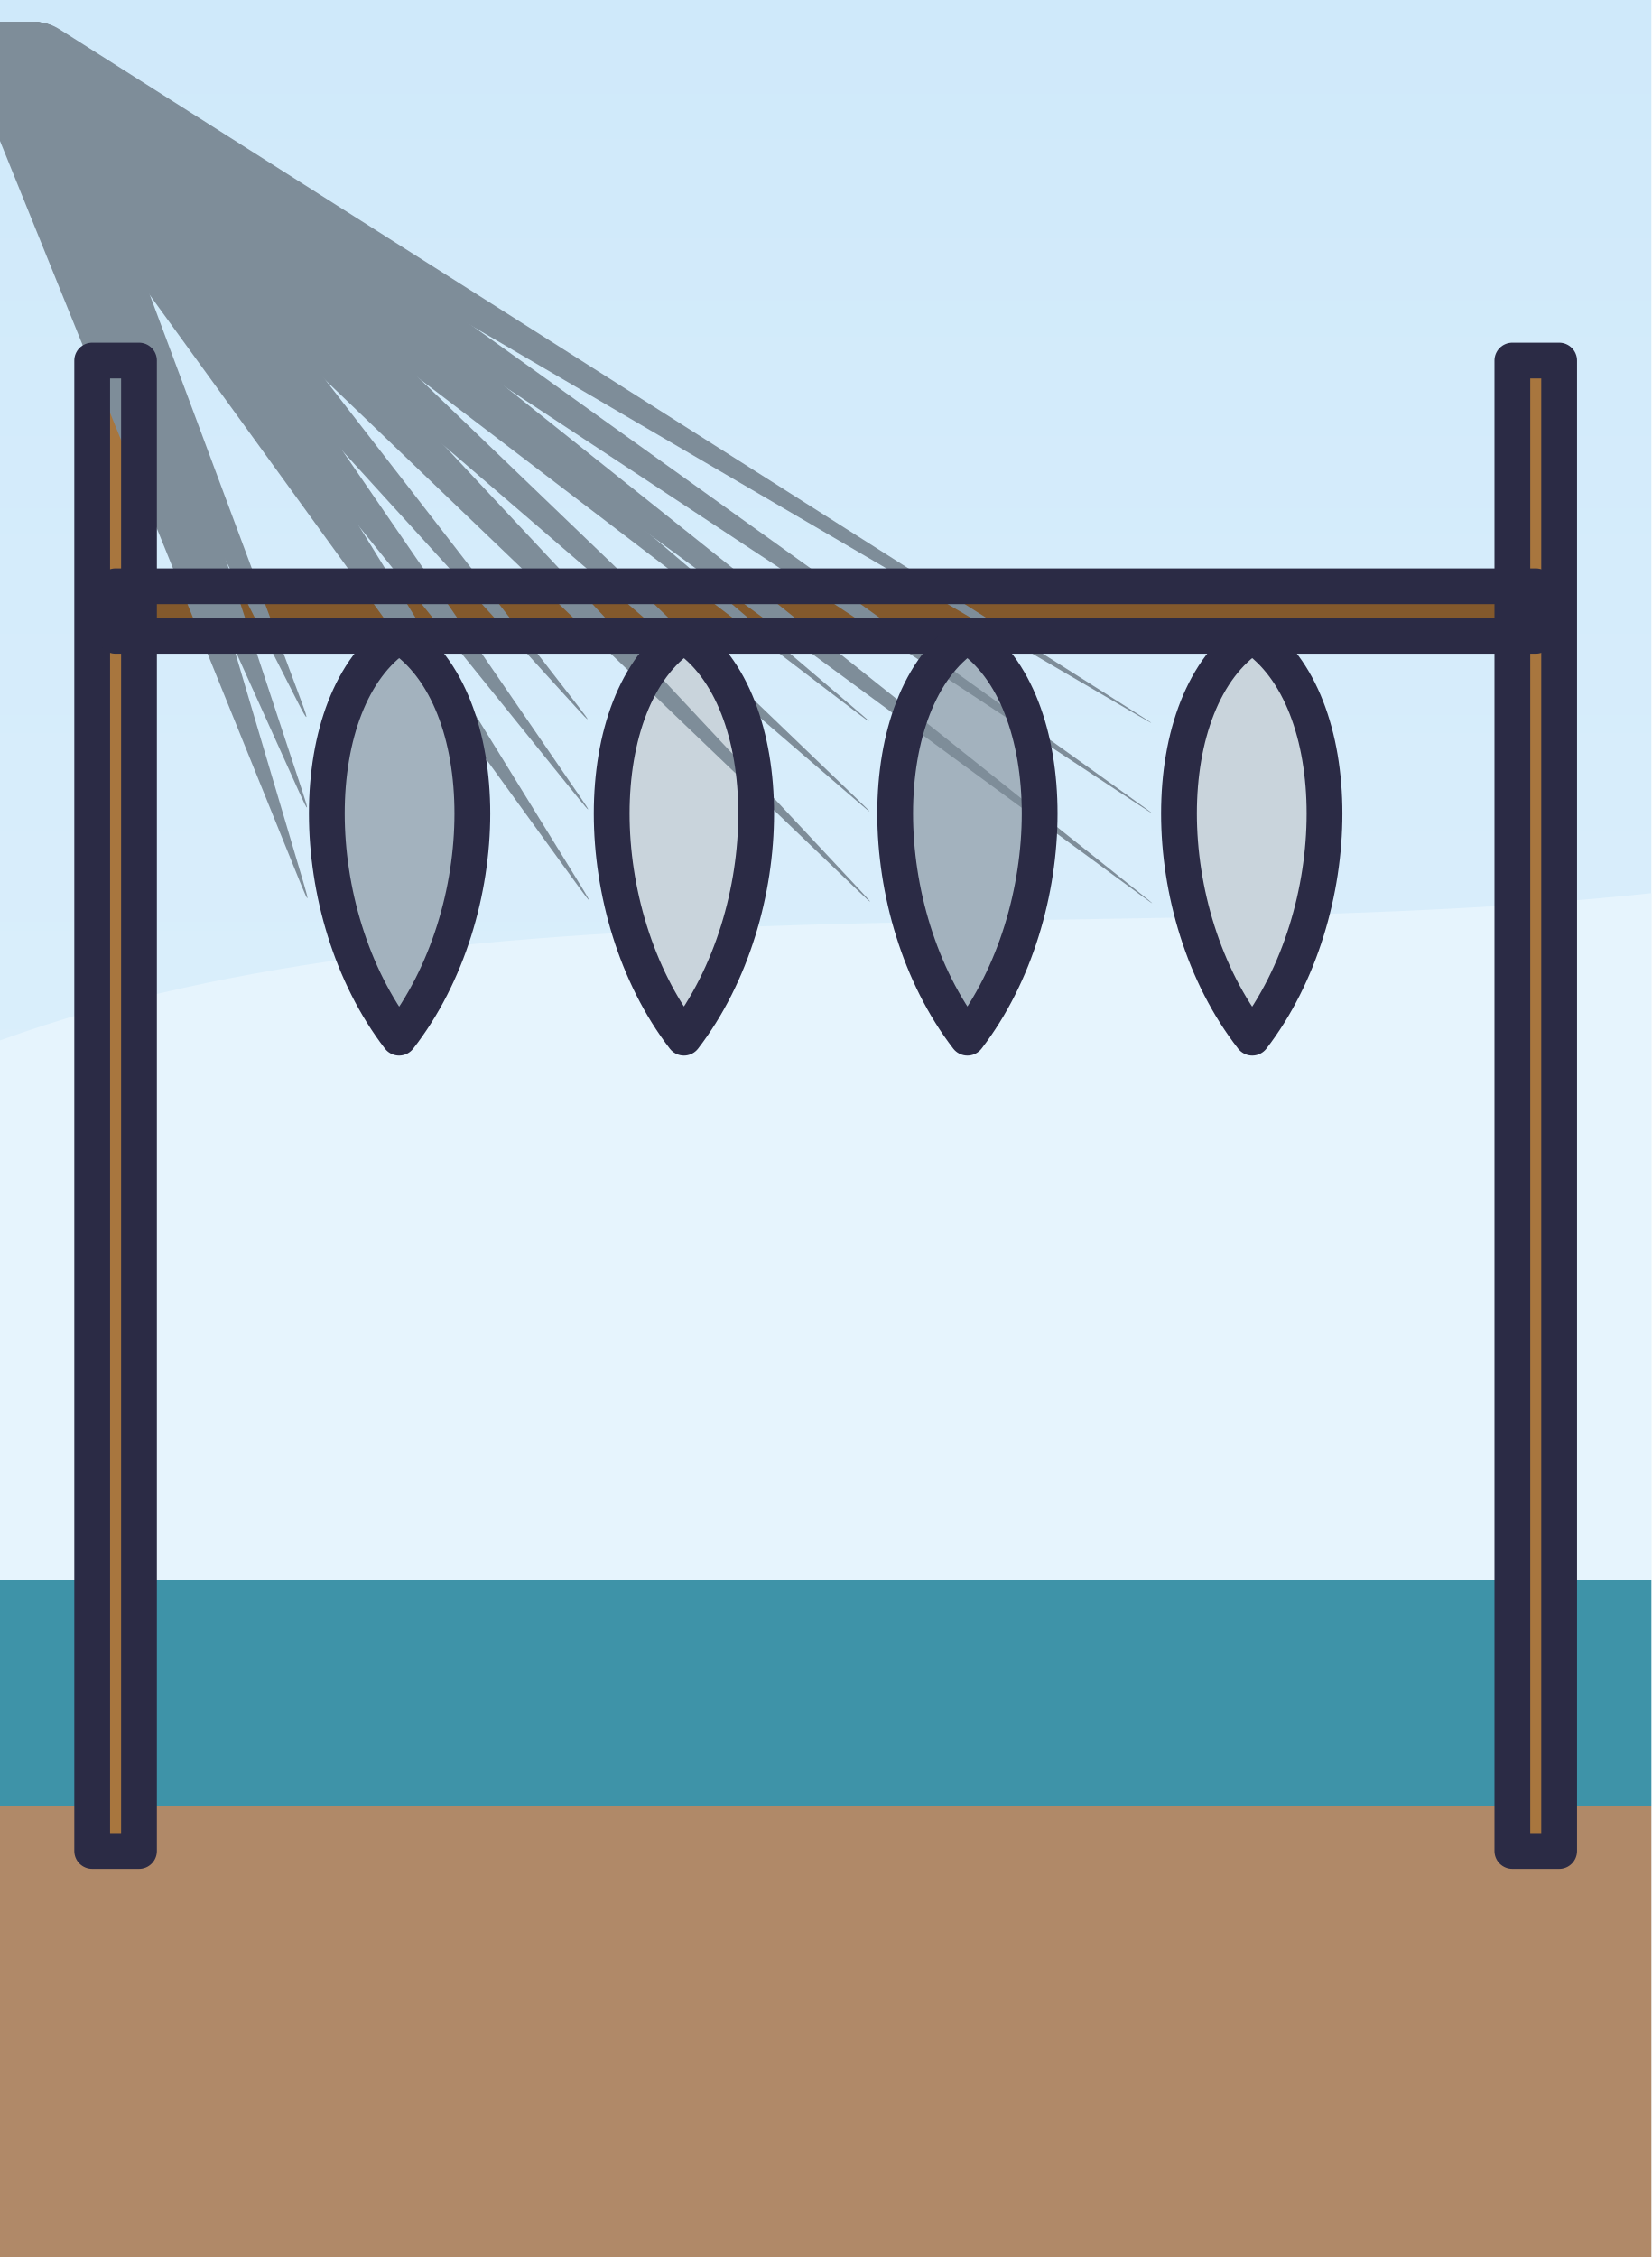
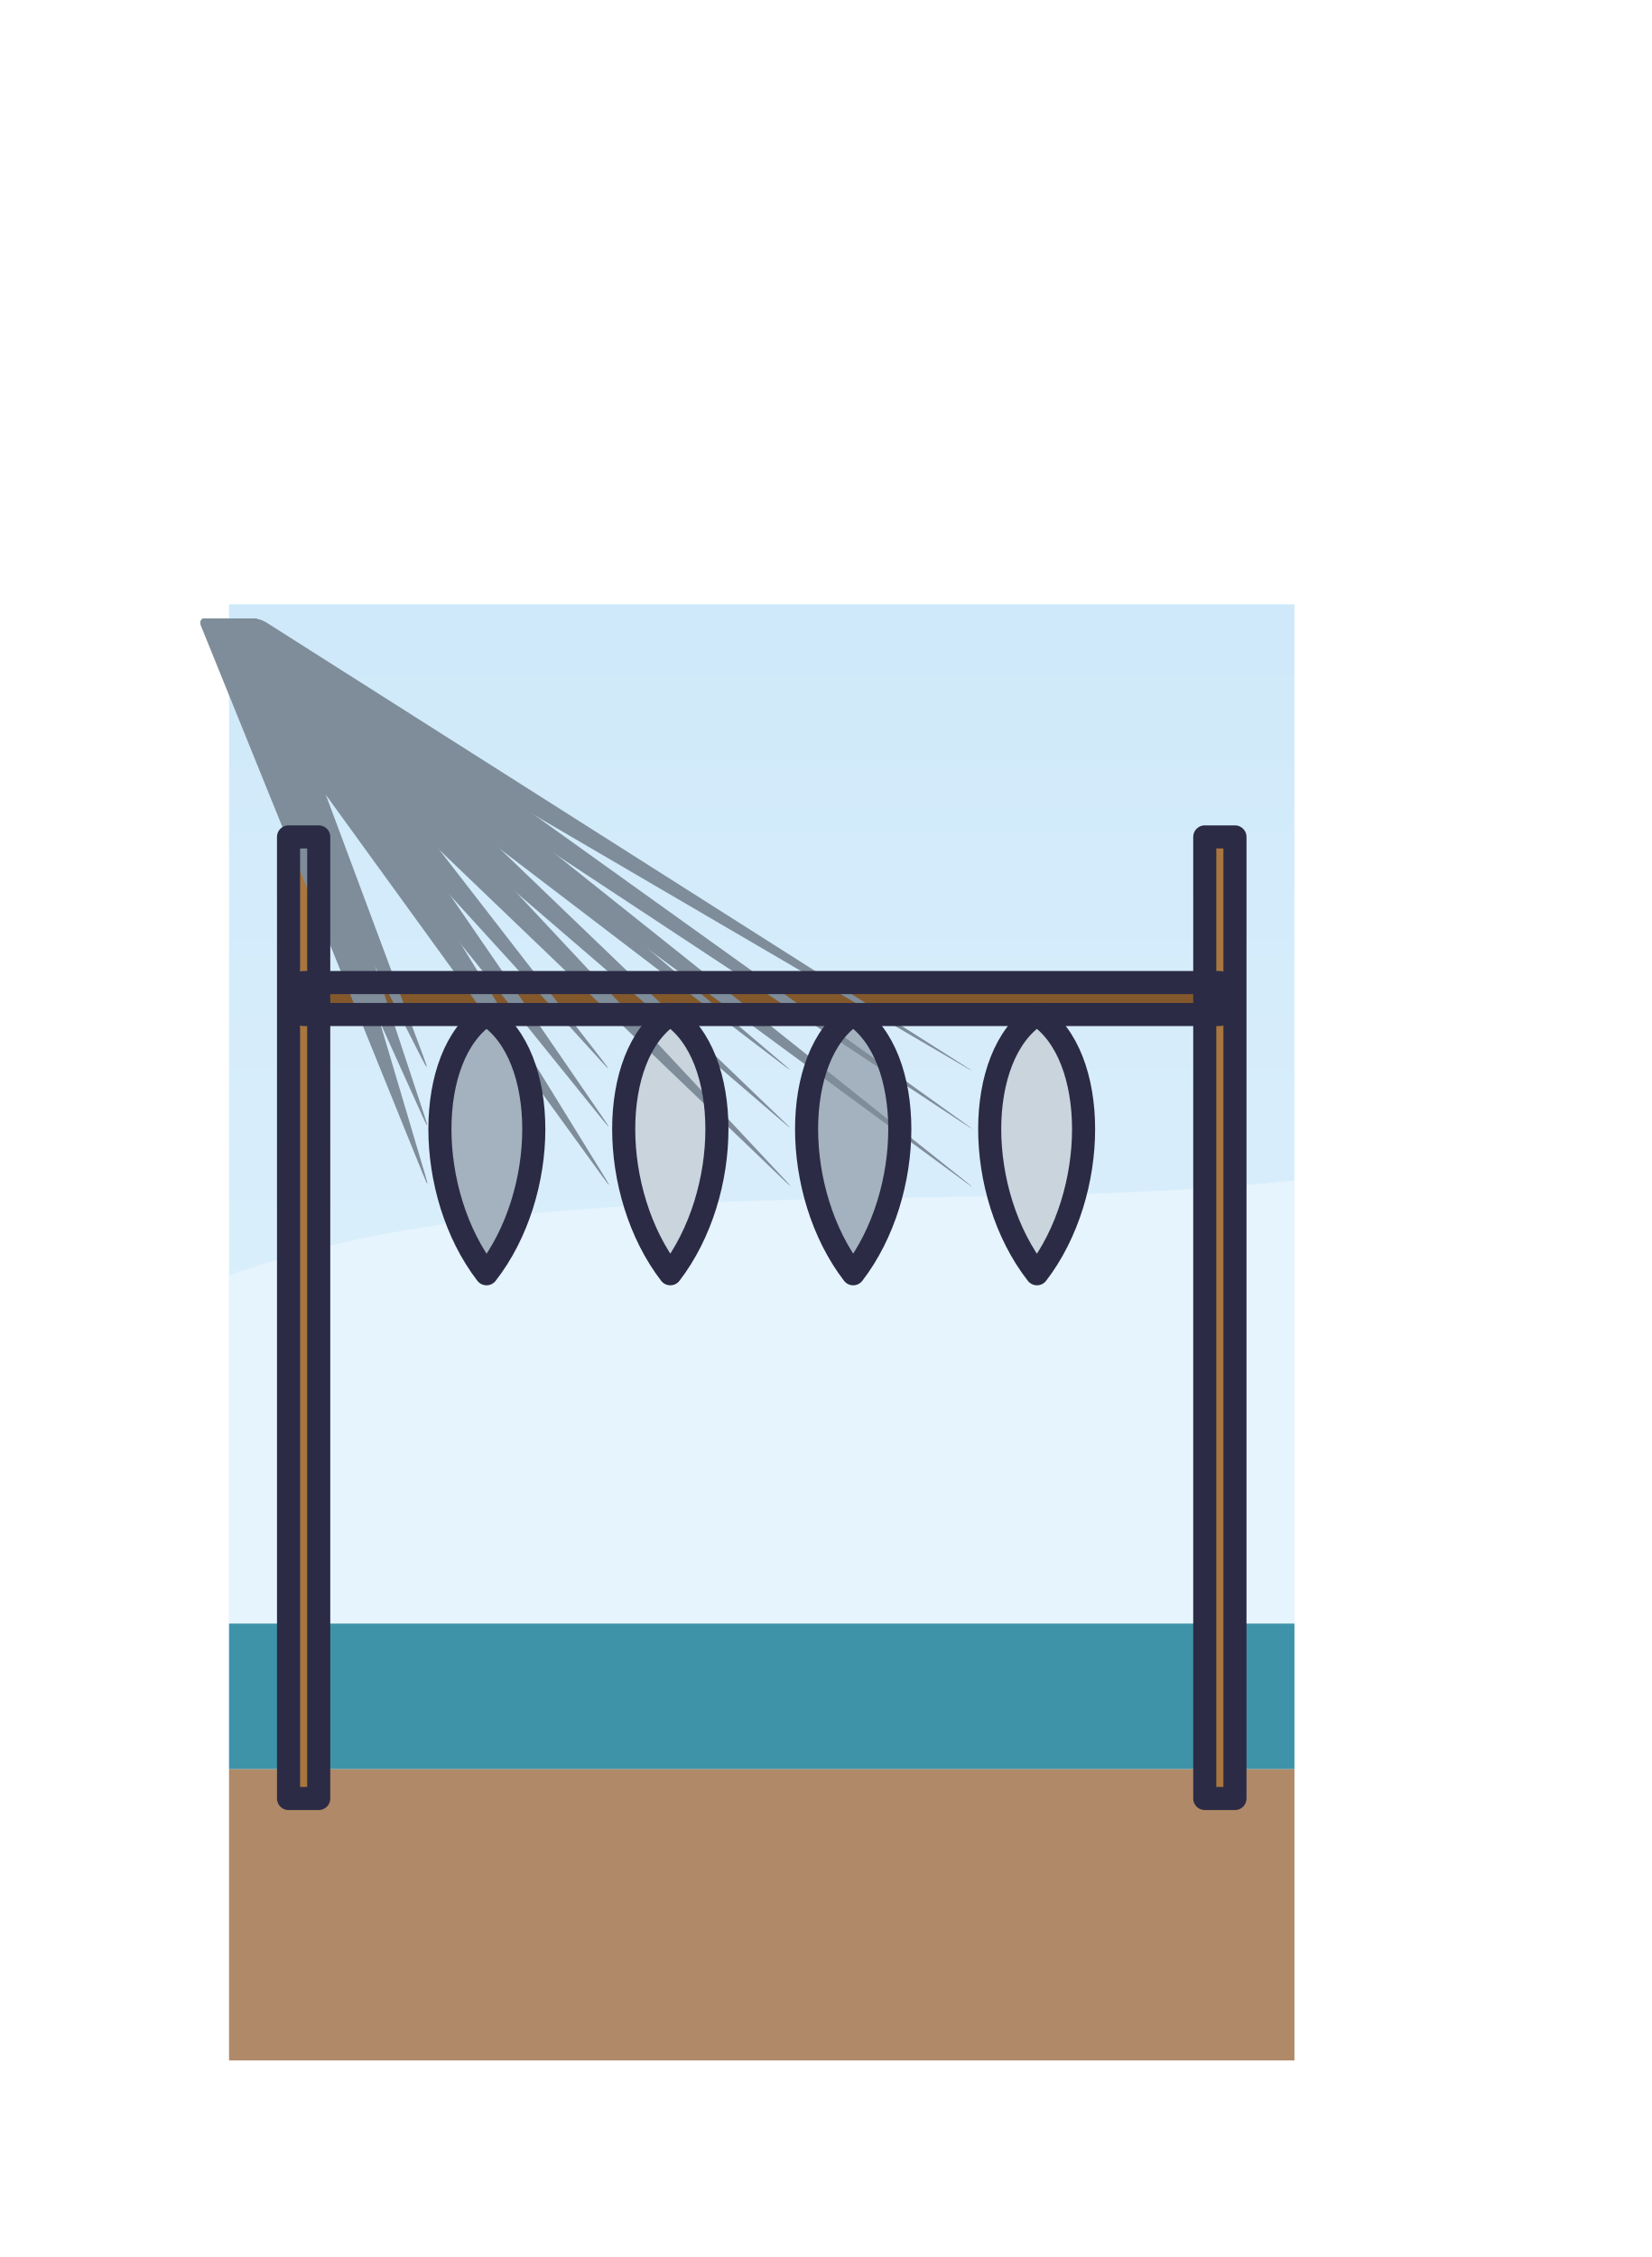
- <svg xmlns="http://www.w3.org/2000/svg" viewBox="0 0 120 164" width="120" height="164" role="img" aria-label="고성 명태덕장" data-landmark="hwajinpo-lake">
+ <svg xmlns="http://www.w3.org/2000/svg" viewBox="-25.80 -68.06 186.00 254.20" width="120" height="164" role="img" aria-label="고성 명태덕장" data-landmark="hwajinpo-lake">
  <defs>
    <linearGradient id="sky" x1="0" y1="0" x2="0" y2="1">
      <stop offset="0" stop-color="#CFE9FA" />
      <stop offset="1" stop-color="#E6F4FD" />
    </linearGradient>
  </defs>
  <rect width="120" height="164" fill="url(#sky)" />
  <path d="M0,75.6 C33.6,63.4 81.6,69.0 120.0,64.9 L120.0,131.2 L0,131.2 Z" fill="#E6F4FD" opacity="1" />
  <rect y="114.8" width="120" height="16.4" fill="#3E93A8" />
  <rect y="131.2" width="120" height="32.8" fill="#B08968" />
  <path d="M6.7,26.2 L10.1,26.2 L10.1,134.5 L6.7,134.5 Z" fill="#A8763E" />
  <path d="M109.9,26.2 L113.3,26.2 L113.3,134.5 L109.9,134.5 Z" fill="#A8763E" />
  <path d="M8.4,42.6 L111.6,42.6 L111.6,46.2 L8.4,46.2 Z" fill="#83592C" />
  <path d="M29.0,46.2 C22.0,50.8 22.0,66.3 29.0,75.4 C36.1,66.3 36.1,50.8 29.0,46.2 Z" fill="#A3B2BE" />
  <g fill="#7E8D99">
    <path d="M21.93,51.04 Q22.70,53.10 21.70,51.14 L-3.06,2.47 Q-3.50,1.60 -2.52,1.60 L2.52,1.60 Q3.50,1.60 3.84,2.52 Z" />
    <path d="M22.01,57.61 Q22.70,59.70 21.80,57.69 L-3.10,2.49 Q-3.50,1.60 -2.52,1.60 L2.52,1.60 Q3.50,1.60 3.81,2.53 Z" />
    <path d="M22.07,64.19 Q22.70,66.30 21.87,64.26 L-3.13,2.51 Q-3.50,1.60 -2.52,1.60 L2.52,1.60 Q3.50,1.60 3.78,2.54 Z" />
  </g>
  <path d="M49.7,46.2 C42.7,50.8 42.7,66.3 49.7,75.4 C56.7,66.3 56.7,50.8 49.7,46.2 Z" fill="#C9D4DC" />
  <g fill="#7E8D99">
    <path d="M42.05,51.36 Q43.40,53.10 41.92,51.47 L-2.84,2.32 Q-3.50,1.60 -2.52,1.60 L2.52,1.60 Q3.50,1.60 4.10,2.37 Z" />
    <path d="M42.15,57.89 Q43.40,59.70 42.02,57.99 L-2.88,2.36 Q-3.50,1.60 -2.52,1.60 L2.52,1.60 Q3.50,1.60 4.05,2.41 Z" />
    <path d="M42.25,64.43 Q43.40,66.30 42.11,64.52 L-2.92,2.39 Q-3.50,1.60 -2.52,1.60 L2.52,1.60 Q3.50,1.60 4.01,2.43 Z" />
  </g>
  <path d="M70.3,46.2 C63.3,50.8 63.3,66.3 70.3,75.4 C77.3,66.3 77.3,50.8 70.3,46.2 Z" fill="#A3B2BE" />
  <g fill="#7E8D99">
    <path d="M62.32,51.67 Q64.00,53.10 62.25,51.77 L-2.72,2.19 Q-3.50,1.60 -2.52,1.60 L2.52,1.60 Q3.50,1.60 4.25,2.24 Z" />
    <path d="M62.41,58.18 Q64.00,59.70 62.33,58.26 L-2.76,2.24 Q-3.50,1.60 -2.52,1.60 L2.52,1.60 Q3.50,1.60 4.21,2.28 Z" />
    <path d="M62.50,64.69 Q64.00,66.30 62.41,64.78 L-2.79,2.28 Q-3.50,1.60 -2.52,1.60 L2.52,1.60 Q3.50,1.60 4.17,2.32 Z" />
  </g>
  <path d="M91.0,46.2 C83.9,50.8 83.9,66.3 91.0,75.4 C98.0,66.3 98.0,50.8 91.0,46.2 Z" fill="#C9D4DC" />
  <g fill="#7E8D99">
    <path d="M82.74,51.92 Q84.60,53.10 82.70,51.99 L-2.65,2.09 Q-3.50,1.60 -2.52,1.60 L2.52,1.60 Q3.50,1.60 4.33,2.13 Z" />
    <path d="M82.81,58.42 Q84.60,59.70 82.76,58.49 L-2.68,2.14 Q-3.50,1.60 -2.52,1.60 L2.52,1.60 Q3.50,1.60 4.30,2.17 Z" />
    <path d="M82.88,64.93 Q84.60,66.30 82.83,65.00 L-2.71,2.18 Q-3.50,1.60 -2.52,1.60 L2.52,1.60 Q3.50,1.60 4.27,2.21 Z" />
  </g>
  <g fill="none" stroke="#2B2B45" stroke-width="2.6" stroke-linejoin="round" stroke-linecap="round">
    <path d="M6.7,26.2 L10.1,26.2 L10.1,134.5 L6.7,134.5 Z" />
    <path d="M109.9,26.2 L113.3,26.2 L113.3,134.5 L109.9,134.5 Z" />
    <path d="M8.4,42.6 L111.6,42.6 L111.6,46.2 L8.4,46.2 Z" />
    <path d="M29.0,46.2 C22.0,50.8 22.0,66.3 29.0,75.4 C36.1,66.3 36.1,50.8 29.0,46.2 Z" />
    <path d="M49.7,46.2 C42.7,50.8 42.7,66.3 49.7,75.4 C56.7,66.3 56.7,50.8 49.7,46.2 Z" />
    <path d="M70.3,46.2 C63.3,50.8 63.3,66.3 70.3,75.4 C77.3,66.3 77.3,50.8 70.3,46.2 Z" />
    <path d="M91.0,46.2 C83.9,50.8 83.9,66.3 91.0,75.4 C98.0,66.3 98.0,50.8 91.0,46.2 Z" />
  </g>
</svg>
